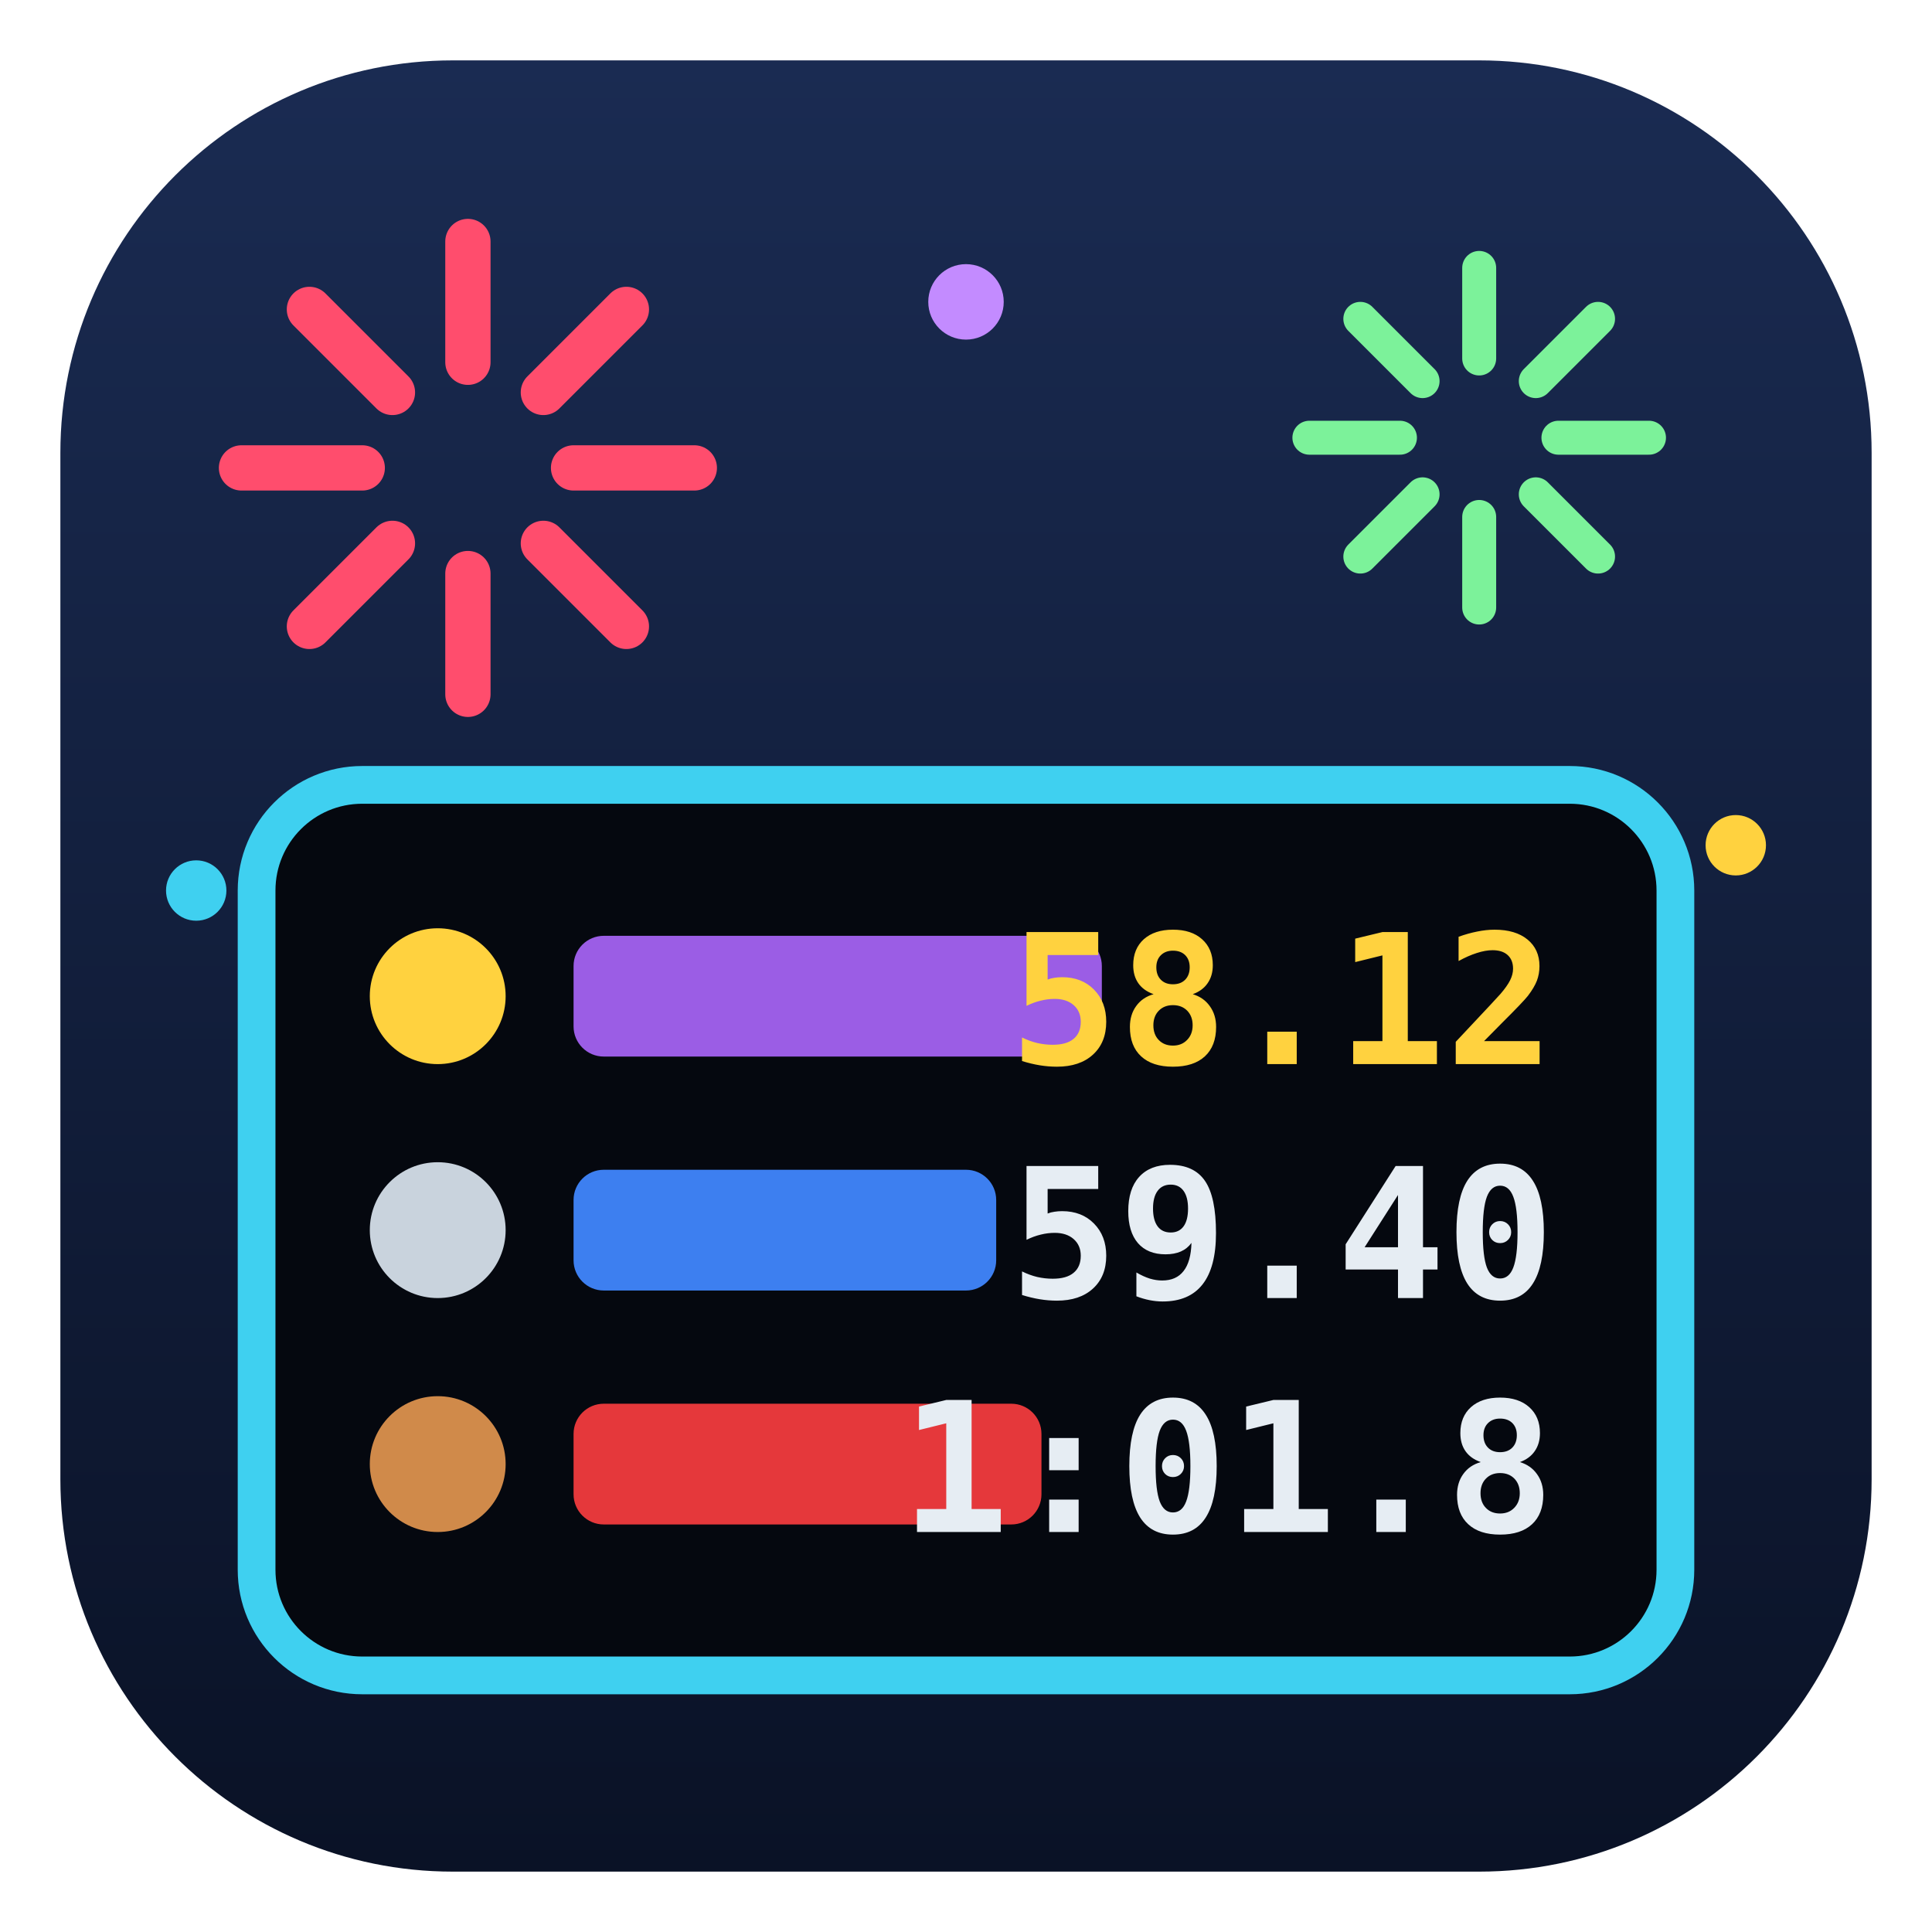
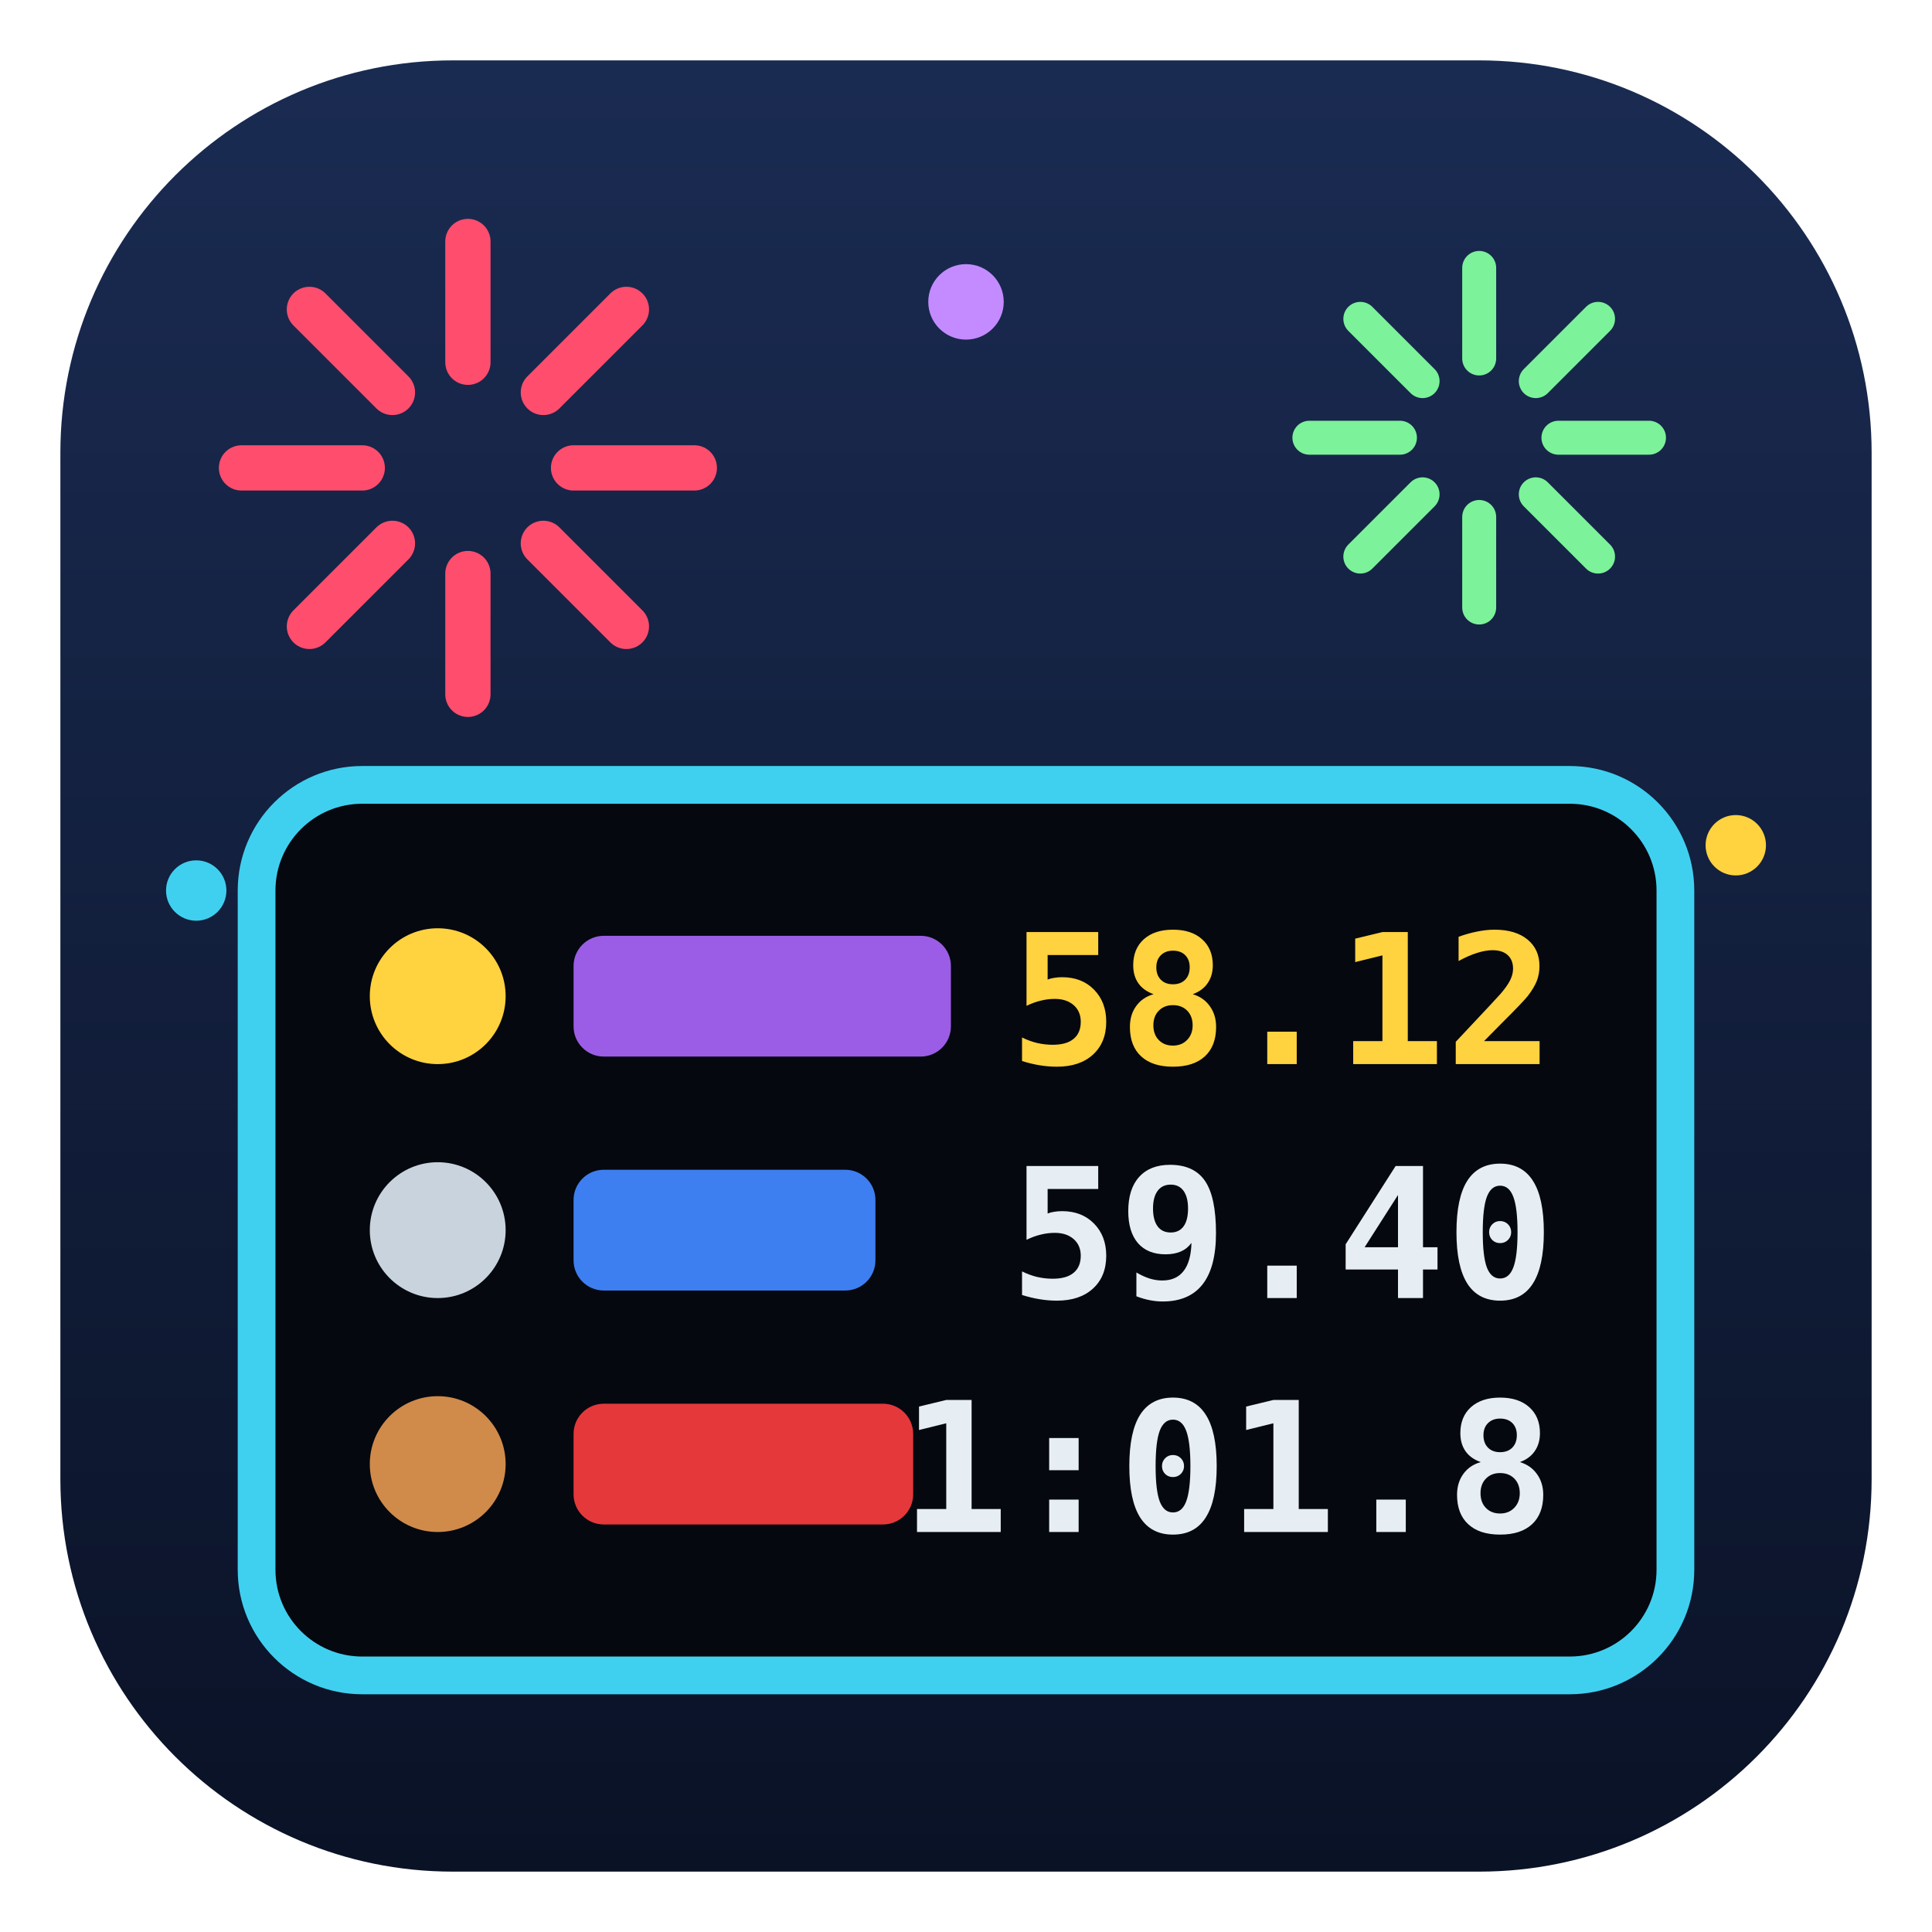
<svg xmlns="http://www.w3.org/2000/svg" viewBox="0 0 256 256" width="256" height="256">
  <defs>
    <linearGradient id="bg" x1="0" y1="0" x2="0" y2="1">
      <stop offset="0" stop-color="#1a2b52" />
      <stop offset="1" stop-color="#0a1226" />
    </linearGradient>
    <radialGradient id="glow" cx=".5" cy=".5" r=".5">
      <stop offset="0" stop-color="#ffd23f" stop-opacity=".9" />
      <stop offset="1" stop-color="#ffd23f" stop-opacity="0" />
    </radialGradient>
  </defs>
  <rect x="8" y="8" width="240" height="240" rx="52" fill="url(#bg)" />
  <g stroke-linecap="round" stroke-width="6">
    <g stroke="#ff4d6d" transform="translate(62 62)">
      <line x1="0" y1="-14" x2="0" y2="-30" />
      <line x1="0" y1="14" x2="0" y2="30" />
      <line x1="-14" y1="0" x2="-30" y2="0" />
      <line x1="14" y1="0" x2="30" y2="0" />
      <line x1="10" y1="10" x2="21" y2="21" />
      <line x1="-10" y1="-10" x2="-21" y2="-21" />
      <line x1="10" y1="-10" x2="21" y2="-21" />
      <line x1="-10" y1="10" x2="-21" y2="21" />
    </g>
    <g stroke="#7cf29a" transform="translate(196 58) scale(.75)">
      <line x1="0" y1="-14" x2="0" y2="-30" />
      <line x1="0" y1="14" x2="0" y2="30" />
      <line x1="-14" y1="0" x2="-30" y2="0" />
      <line x1="14" y1="0" x2="30" y2="0" />
      <line x1="10" y1="10" x2="21" y2="21" />
      <line x1="-10" y1="-10" x2="-21" y2="-21" />
      <line x1="10" y1="-10" x2="21" y2="-21" />
      <line x1="-10" y1="10" x2="-21" y2="21" />
    </g>
  </g>
  <circle cx="128" cy="40" r="5" fill="#c38bff" />
  <circle cx="230" cy="112" r="4" fill="#ffd23f" />
  <circle cx="26" cy="118" r="4" fill="#3fd0f0" />
  <rect x="34" y="104" width="188" height="118" rx="14" fill="#05080f" stroke="#3fd0f0" stroke-width="5" />
  <g font-family="DejaVu Sans Mono, Consolas, monospace" font-weight="700" font-size="24">
    <circle cx="58" cy="132" r="9" fill="#ffd23f" />
-     <rect x="76" y="124" width="70" height="16" rx="4" fill="#9B5DE5" />
+     <rect x="76" y="124" width="50" height="16" rx="4" fill="#9B5DE5" />
    <text x="206" y="141" text-anchor="end" fill="#ffd23f">58.12</text>
    <circle cx="58" cy="163" r="9" fill="#c9d3dd" />
-     <rect x="76" y="155" width="56" height="16" rx="4" fill="#3D7FF0" />
+     <rect x="76" y="155" width="40" height="16" rx="4" fill="#3D7FF0" />
    <text x="206" y="172" text-anchor="end" fill="#e6edf3">59.40</text>
    <circle cx="58" cy="194" r="9" fill="#d08a4a" />
-     <rect x="76" y="186" width="62" height="16" rx="4" fill="#E5383B" />
+     <rect x="76" y="186" width="45" height="16" rx="4" fill="#E5383B" />
    <text x="206" y="203" text-anchor="end" fill="#e6edf3">1:01.8</text>
  </g>
</svg>
